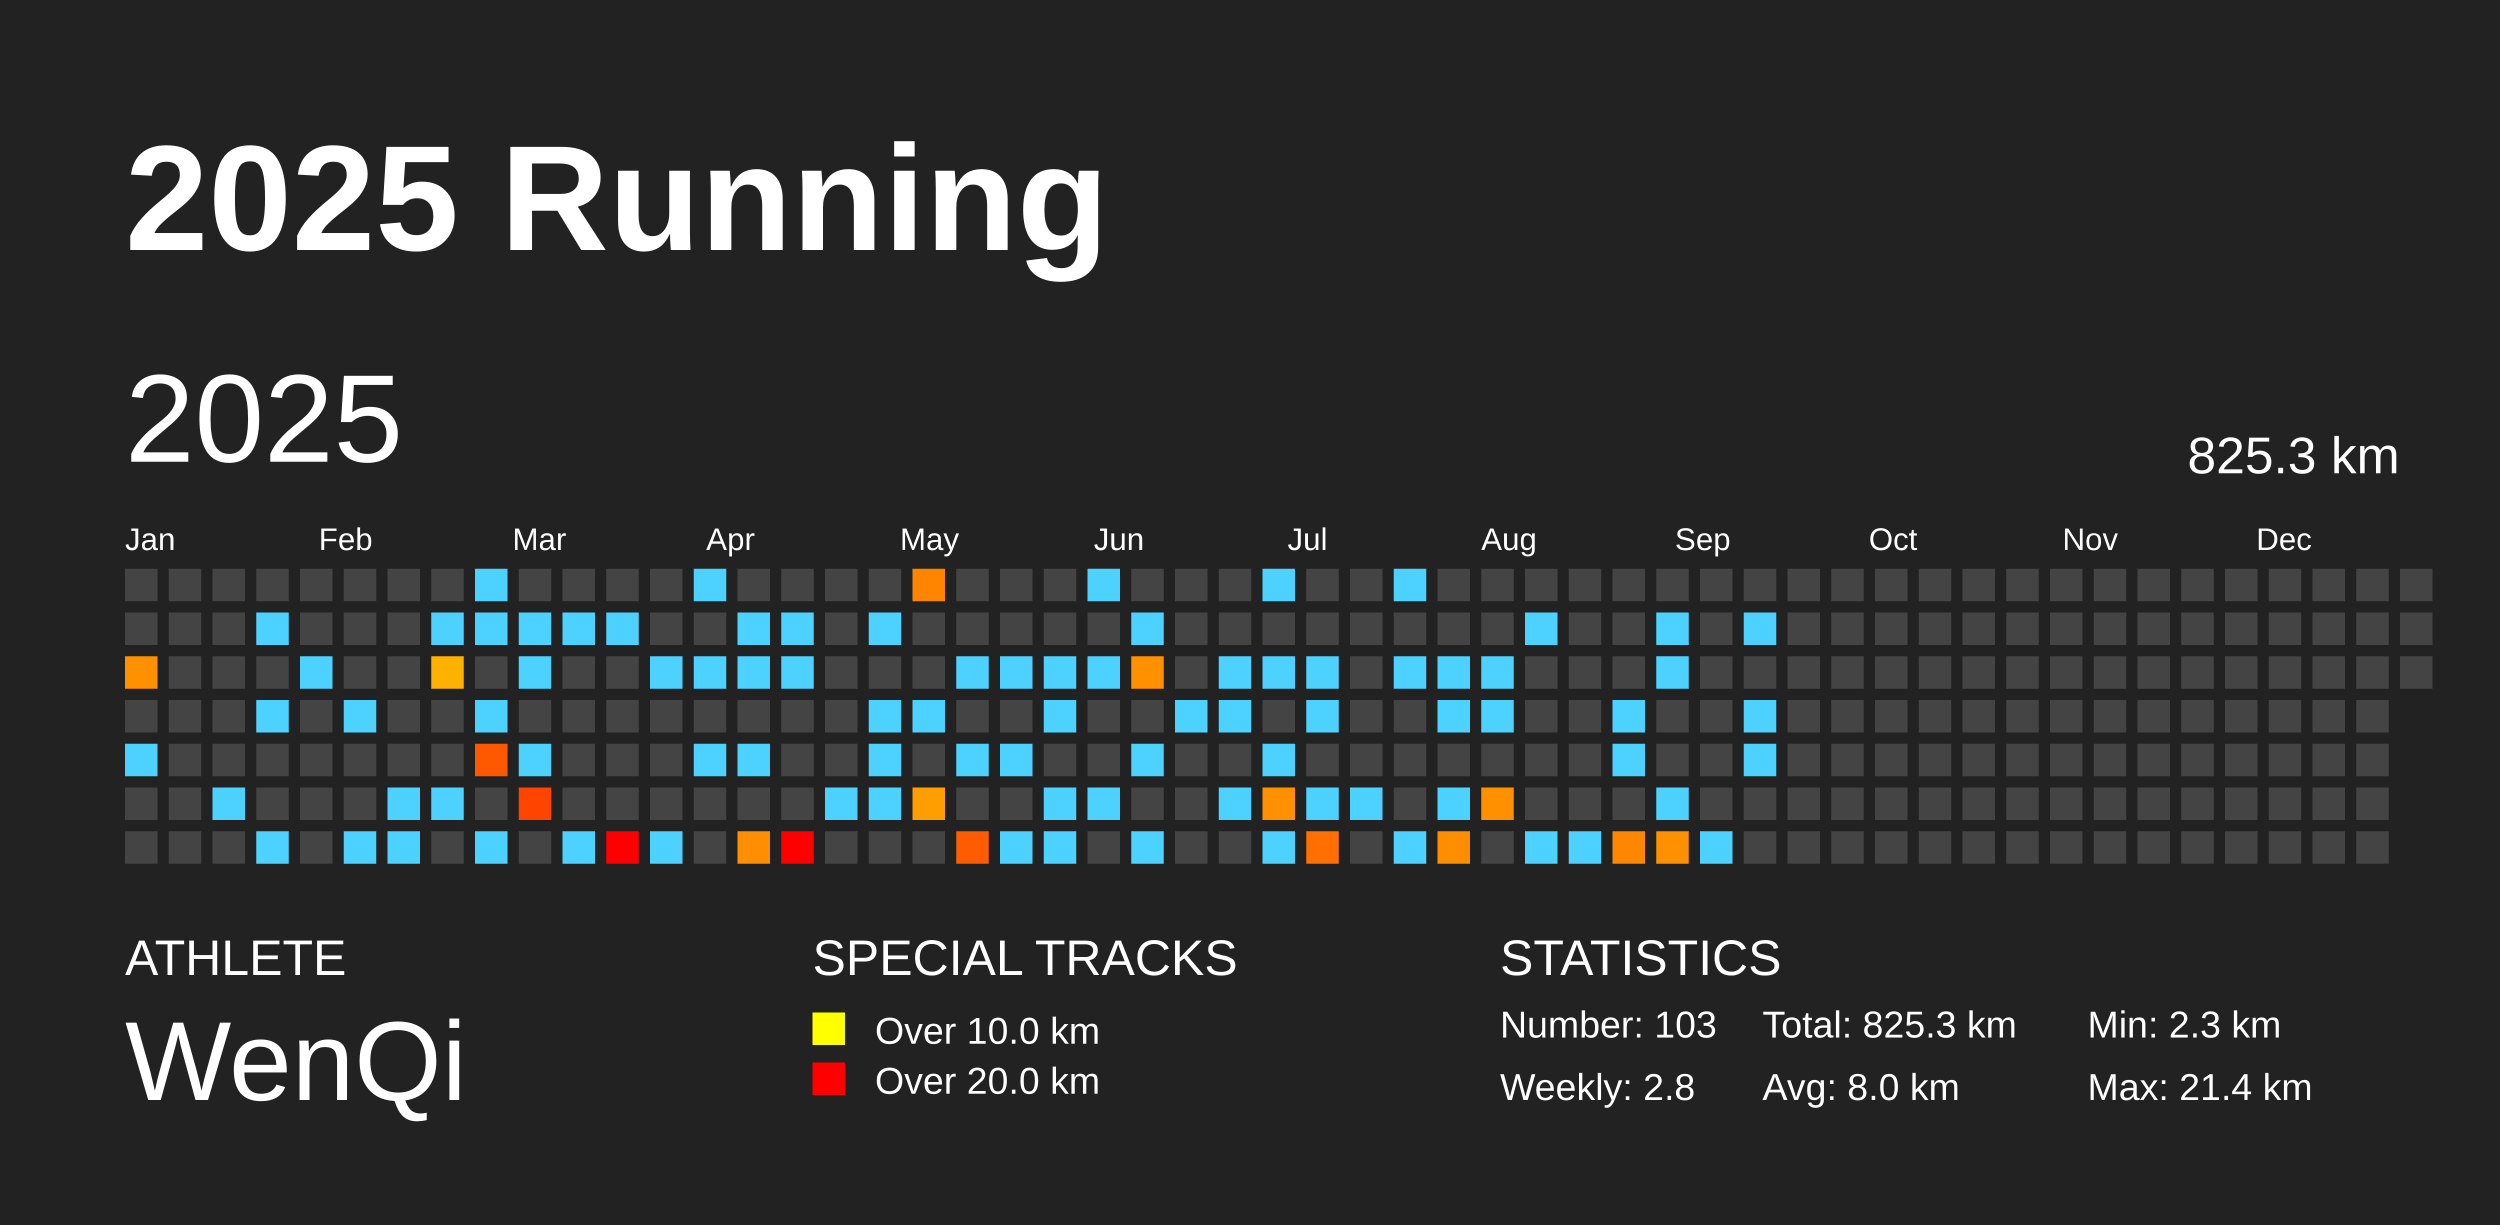
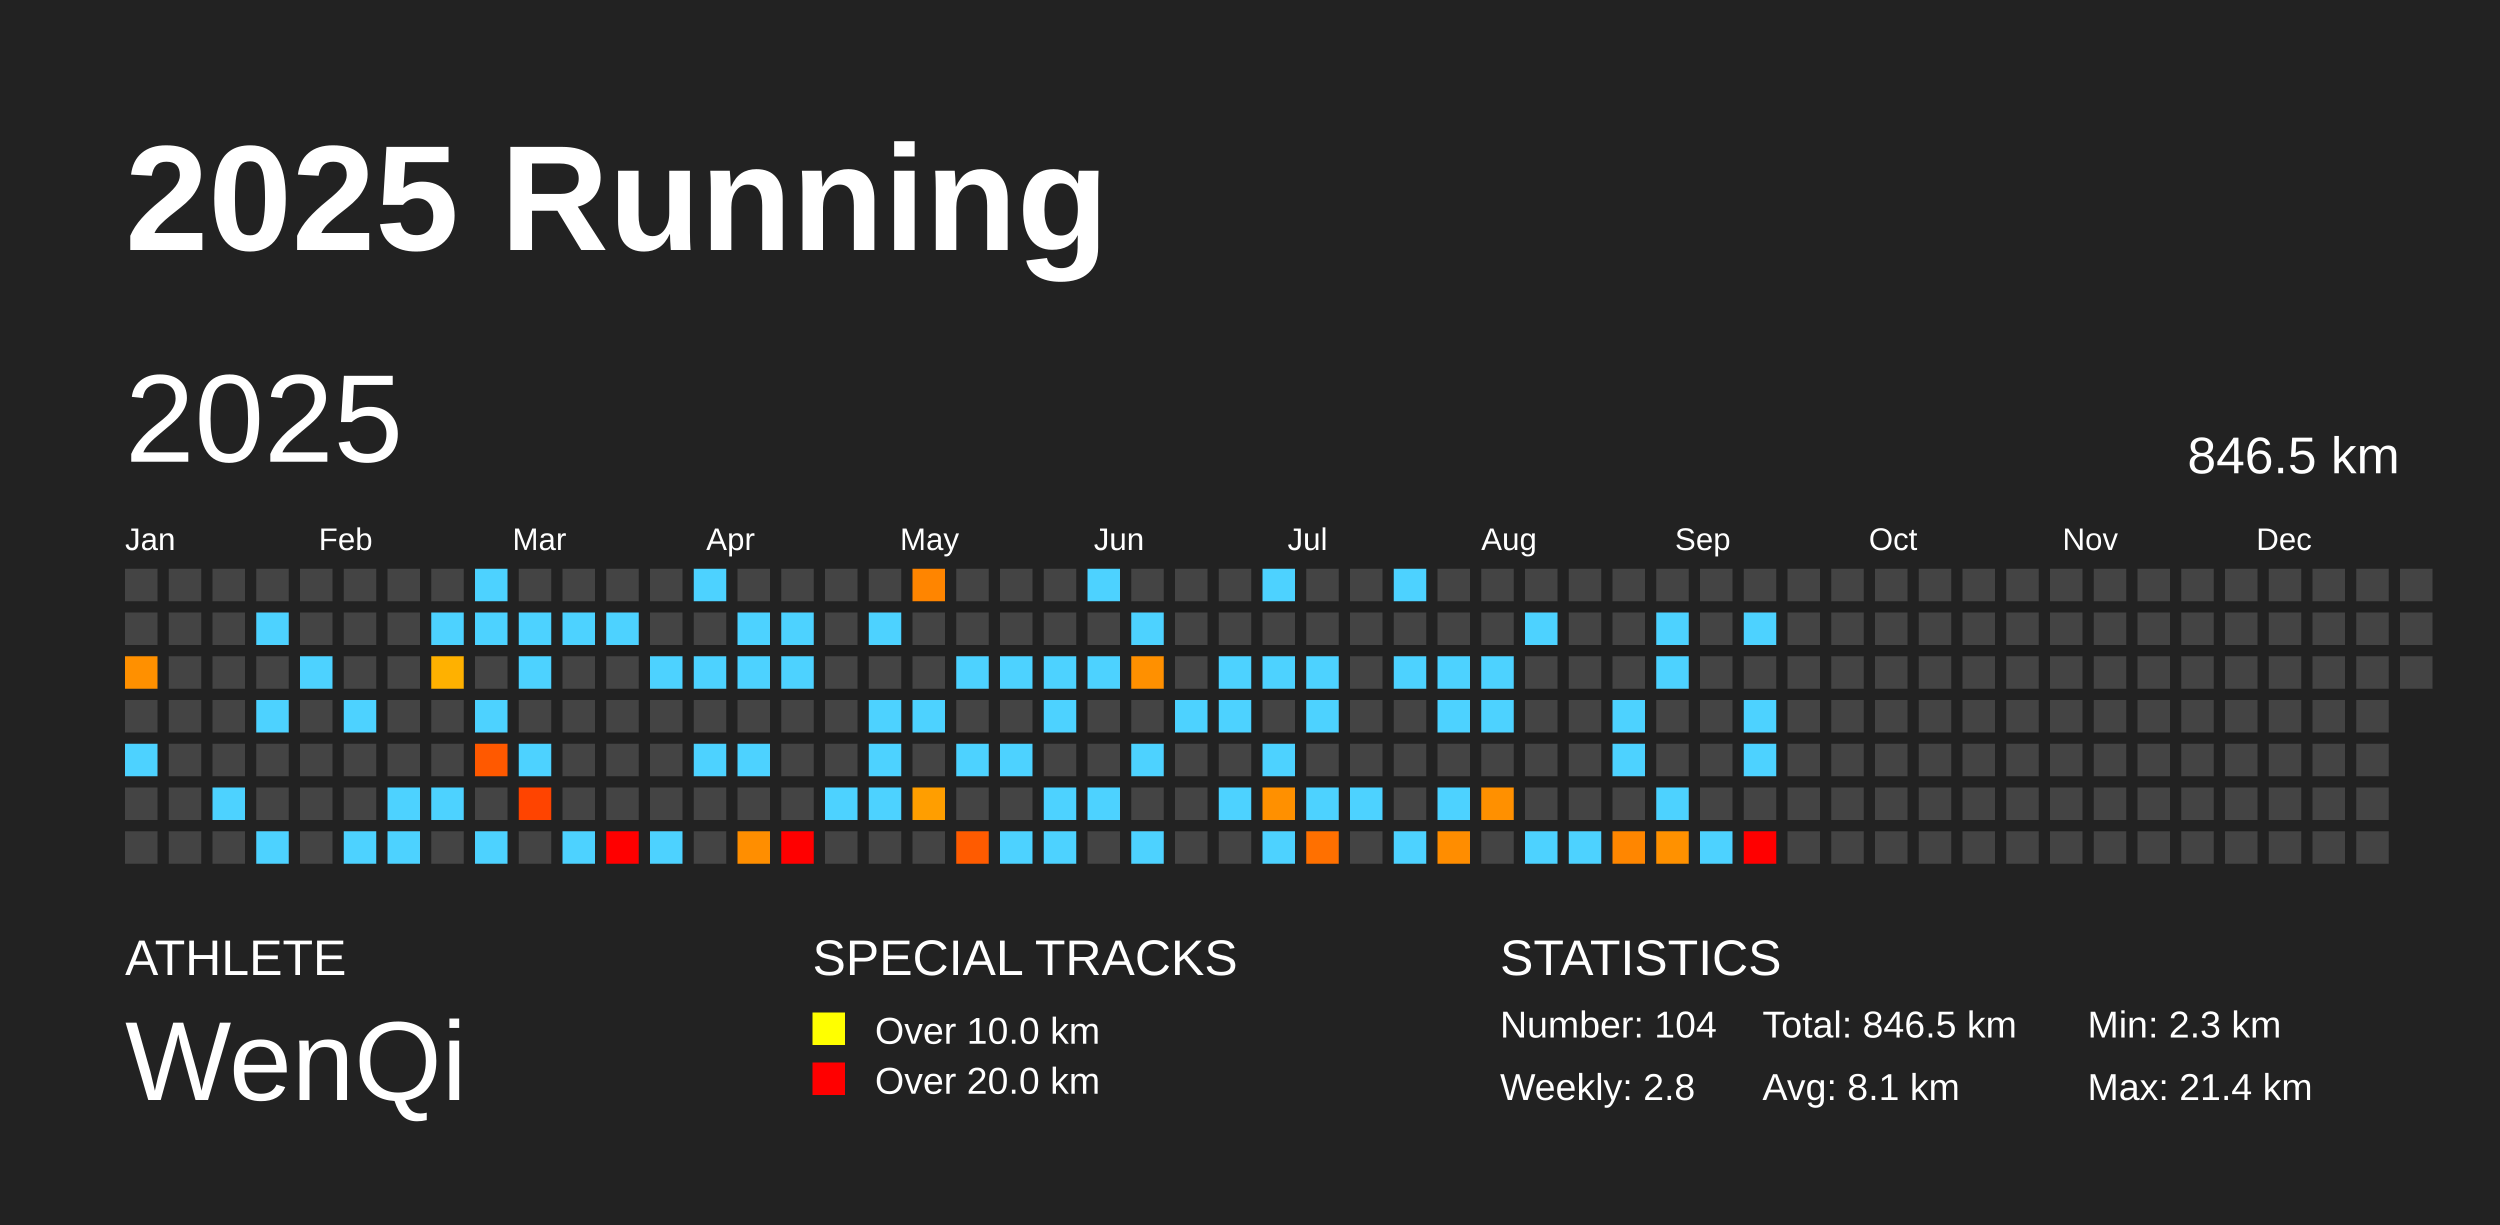
<svg xmlns="http://www.w3.org/2000/svg" baseProfile="full" height="98mm" version="1.1" viewBox="0,0,200,98" width="200mm">
  <defs />
  <rect fill="#222222" height="98" width="200" x="0" y="0" />
  <text fill="#FFFFFF" style="font-size:12px; font-family:Arial; font-weight:bold;" x="10" y="20">2025 Running</text>
  <text fill="#FFFFFF" style="font-size:4px; font-family:Arial" x="10" y="78">ATHLETE</text>
  <text fill="#FFFFFF" style="font-size:9px; font-family:Arial" x="10" y="88">WenQi</text>
  <text fill="#FFFFFF" style="font-size:4px; font-family:Arial" x="65" y="78">SPECIAL TRACKS</text>
  <rect fill="yellow" height="2.6" width="2.6" x="65" y="81" />
  <text fill="#FFFFFF" style="font-size:3px; font-family:Arial" x="70" y="83.5">Over 10.0 km</text>
  <rect fill="red" height="2.6" width="2.6" x="65" y="85" />
  <text fill="#FFFFFF" style="font-size:3px; font-family:Arial" x="70" y="87.5">Over 20.0 km</text>
  <text fill="#FFFFFF" style="font-size:4px; font-family:Arial" x="120" y="78">STATISTICS</text>
-   <text fill="#FFFFFF" style="font-size:3px; font-family:Arial" x="120" y="83">Number: 103</text>
+   <text fill="#FFFFFF" style="font-size:3px; font-family:Arial" x="120" y="83">Number: 104</text>
  <text fill="#FFFFFF" style="font-size:3px; font-family:Arial" x="120" y="88">Weekly: 2.8</text>
-   <text fill="#FFFFFF" style="font-size:3px; font-family:Arial" x="141" y="83">Total: 825.3 km</text>
-   <text fill="#FFFFFF" style="font-size:3px; font-family:Arial" x="141" y="88">Avg: 8.0 km</text>
+   <text fill="#FFFFFF" style="font-size:3px; font-family:Arial" x="141" y="83">Total: 846.5 km</text>
+   <text fill="#FFFFFF" style="font-size:3px; font-family:Arial" x="141" y="88">Avg: 8.1 km</text>
  <text fill="#FFFFFF" style="font-size:3px; font-family:Arial" x="167" y="83">Min: 2.3 km</text>
  <text fill="#FFFFFF" style="font-size:3px; font-family:Arial" x="167" y="88">Max: 21.4 km</text>
  <text dominant-baseline="hanging" fill="#FFFFFF" style="font-size:10.0px; font-family:Arial;" x="10" y="30">2025</text>
-   <text dominant-baseline="hanging" fill="#FFFFFF" style="font-size:4.125px; font-family:Arial;" x="175" y="35">825.3 km</text>
+   <text dominant-baseline="hanging" fill="#FFFFFF" style="font-size:4.125px; font-family:Arial;" x="175" y="35">846.5 km</text>
  <text fill="#FFFFFF" style="font-size:2.5px; font-family:Arial" x="10.0" y="44">Jan</text>
  <text fill="#FFFFFF" style="font-size:2.5px; font-family:Arial" x="25.5" y="44">Feb</text>
  <text fill="#FFFFFF" style="font-size:2.5px; font-family:Arial" x="41.0" y="44">Mar</text>
  <text fill="#FFFFFF" style="font-size:2.5px; font-family:Arial" x="56.5" y="44">Apr</text>
  <text fill="#FFFFFF" style="font-size:2.5px; font-family:Arial" x="72.0" y="44">May</text>
  <text fill="#FFFFFF" style="font-size:2.5px; font-family:Arial" x="87.5" y="44">Jun</text>
  <text fill="#FFFFFF" style="font-size:2.5px; font-family:Arial" x="103.0" y="44">Jul</text>
  <text fill="#FFFFFF" style="font-size:2.5px; font-family:Arial" x="118.5" y="44">Aug</text>
  <text fill="#FFFFFF" style="font-size:2.5px; font-family:Arial" x="134.0" y="44">Sep</text>
  <text fill="#FFFFFF" style="font-size:2.5px; font-family:Arial" x="149.5" y="44">Oct</text>
  <text fill="#FFFFFF" style="font-size:2.5px; font-family:Arial" x="165.0" y="44">Nov</text>
  <text fill="#FFFFFF" style="font-size:2.5px; font-family:Arial" x="180.5" y="44">Dec</text>
  <rect fill="#444444" height="2.6" width="2.6" x="10.0" y="45.5" />
  <rect fill="#444444" height="2.6" width="2.6" x="10.0" y="49.0" />
  <rect fill="#ff9000" height="2.6" width="2.6" x="10.0" y="52.5" />
  <rect fill="#444444" height="2.6" width="2.6" x="10.0" y="56.0" />
  <rect fill="#4dd2ff" height="2.6" width="2.6" x="10.0" y="59.5" />
  <rect fill="#444444" height="2.6" width="2.6" x="10.0" y="63.0" />
  <rect fill="#444444" height="2.6" width="2.6" x="10.0" y="66.5" />
  <rect fill="#444444" height="2.6" width="2.6" x="13.5" y="45.5" />
  <rect fill="#444444" height="2.6" width="2.6" x="13.5" y="49.0" />
  <rect fill="#444444" height="2.6" width="2.6" x="13.5" y="52.5" />
  <rect fill="#444444" height="2.6" width="2.6" x="13.5" y="56.0" />
  <rect fill="#444444" height="2.6" width="2.6" x="13.5" y="59.5" />
  <rect fill="#444444" height="2.6" width="2.6" x="13.5" y="63.0" />
  <rect fill="#444444" height="2.6" width="2.6" x="13.5" y="66.5" />
  <rect fill="#444444" height="2.6" width="2.6" x="17.0" y="45.5" />
  <rect fill="#444444" height="2.6" width="2.6" x="17.0" y="49.0" />
  <rect fill="#444444" height="2.6" width="2.6" x="17.0" y="52.5" />
  <rect fill="#444444" height="2.6" width="2.6" x="17.0" y="56.0" />
  <rect fill="#444444" height="2.6" width="2.6" x="17.0" y="59.5" />
  <rect fill="#4dd2ff" height="2.6" width="2.6" x="17.0" y="63.0" />
  <rect fill="#444444" height="2.6" width="2.6" x="17.0" y="66.5" />
  <rect fill="#444444" height="2.6" width="2.6" x="20.5" y="45.5" />
  <rect fill="#4dd2ff" height="2.6" width="2.6" x="20.5" y="49.0" />
  <rect fill="#444444" height="2.6" width="2.6" x="20.5" y="52.5" />
  <rect fill="#4dd2ff" height="2.6" width="2.6" x="20.5" y="56.0" />
  <rect fill="#444444" height="2.6" width="2.6" x="20.5" y="59.5" />
  <rect fill="#444444" height="2.6" width="2.6" x="20.5" y="63.0" />
  <rect fill="#4dd2ff" height="2.6" width="2.6" x="20.5" y="66.5" />
  <rect fill="#444444" height="2.6" width="2.6" x="24.0" y="45.5" />
  <rect fill="#444444" height="2.6" width="2.6" x="24.0" y="49.0" />
  <rect fill="#4dd2ff" height="2.6" width="2.6" x="24.0" y="52.5" />
  <rect fill="#444444" height="2.6" width="2.6" x="24.0" y="56.0" />
  <rect fill="#444444" height="2.6" width="2.6" x="24.0" y="59.5" />
  <rect fill="#444444" height="2.6" width="2.6" x="24.0" y="63.0" />
  <rect fill="#444444" height="2.6" width="2.6" x="24.0" y="66.5" />
  <rect fill="#444444" height="2.6" width="2.6" x="27.5" y="45.5" />
  <rect fill="#444444" height="2.6" width="2.6" x="27.5" y="49.0" />
  <rect fill="#444444" height="2.6" width="2.6" x="27.5" y="52.5" />
  <rect fill="#4dd2ff" height="2.6" width="2.6" x="27.5" y="56.0" />
  <rect fill="#444444" height="2.6" width="2.6" x="27.5" y="59.5" />
  <rect fill="#444444" height="2.6" width="2.6" x="27.5" y="63.0" />
  <rect fill="#4dd2ff" height="2.6" width="2.6" x="27.5" y="66.5" />
  <rect fill="#444444" height="2.6" width="2.6" x="31.0" y="45.5" />
  <rect fill="#444444" height="2.6" width="2.6" x="31.0" y="49.0" />
  <rect fill="#444444" height="2.6" width="2.6" x="31.0" y="52.5" />
  <rect fill="#444444" height="2.6" width="2.6" x="31.0" y="56.0" />
  <rect fill="#444444" height="2.6" width="2.6" x="31.0" y="59.5" />
  <rect fill="#4dd2ff" height="2.6" width="2.6" x="31.0" y="63.0" />
  <rect fill="#4dd2ff" height="2.6" width="2.6" x="31.0" y="66.5" />
  <rect fill="#444444" height="2.6" width="2.6" x="34.5" y="45.5" />
  <rect fill="#4dd2ff" height="2.6" width="2.6" x="34.5" y="49.0" />
  <rect fill="#ffb100" height="2.6" width="2.6" x="34.5" y="52.5" />
  <rect fill="#444444" height="2.6" width="2.6" x="34.5" y="56.0" />
  <rect fill="#444444" height="2.6" width="2.6" x="34.5" y="59.5" />
  <rect fill="#4dd2ff" height="2.6" width="2.6" x="34.5" y="63.0" />
  <rect fill="#444444" height="2.6" width="2.6" x="34.5" y="66.5" />
  <rect fill="#4dd2ff" height="2.6" width="2.6" x="38.0" y="45.5" />
  <rect fill="#4dd2ff" height="2.6" width="2.6" x="38.0" y="49.0" />
  <rect fill="#444444" height="2.6" width="2.6" x="38.0" y="52.5" />
  <rect fill="#4dd2ff" height="2.6" width="2.6" x="38.0" y="56.0" />
  <rect fill="#ff5900" height="2.6" width="2.6" x="38.0" y="59.5" />
  <rect fill="#444444" height="2.6" width="2.6" x="38.0" y="63.0" />
  <rect fill="#4dd2ff" height="2.6" width="2.6" x="38.0" y="66.5" />
  <rect fill="#444444" height="2.6" width="2.6" x="41.5" y="45.5" />
  <rect fill="#4dd2ff" height="2.6" width="2.6" x="41.5" y="49.0" />
  <rect fill="#4dd2ff" height="2.6" width="2.6" x="41.5" y="52.5" />
  <rect fill="#444444" height="2.6" width="2.6" x="41.5" y="56.0" />
  <rect fill="#4dd2ff" height="2.6" width="2.6" x="41.5" y="59.5" />
  <rect fill="#ff4400" height="2.6" width="2.6" x="41.5" y="63.0" />
  <rect fill="#444444" height="2.6" width="2.6" x="41.5" y="66.5" />
  <rect fill="#444444" height="2.6" width="2.6" x="45.0" y="45.5" />
  <rect fill="#4dd2ff" height="2.6" width="2.6" x="45.0" y="49.0" />
  <rect fill="#444444" height="2.6" width="2.6" x="45.0" y="52.5" />
  <rect fill="#444444" height="2.6" width="2.6" x="45.0" y="56.0" />
  <rect fill="#444444" height="2.6" width="2.6" x="45.0" y="59.5" />
  <rect fill="#444444" height="2.6" width="2.6" x="45.0" y="63.0" />
  <rect fill="#4dd2ff" height="2.6" width="2.6" x="45.0" y="66.5" />
  <rect fill="#444444" height="2.6" width="2.6" x="48.5" y="45.5" />
  <rect fill="#4dd2ff" height="2.6" width="2.6" x="48.5" y="49.0" />
  <rect fill="#444444" height="2.6" width="2.6" x="48.5" y="52.5" />
  <rect fill="#444444" height="2.6" width="2.6" x="48.5" y="56.0" />
  <rect fill="#444444" height="2.6" width="2.6" x="48.5" y="59.5" />
  <rect fill="#444444" height="2.6" width="2.6" x="48.5" y="63.0" />
  <rect fill="red" height="2.6" width="2.6" x="48.5" y="66.5" />
  <rect fill="#444444" height="2.6" width="2.6" x="52.0" y="45.5" />
  <rect fill="#444444" height="2.6" width="2.6" x="52.0" y="49.0" />
  <rect fill="#4dd2ff" height="2.6" width="2.6" x="52.0" y="52.5" />
  <rect fill="#444444" height="2.6" width="2.6" x="52.0" y="56.0" />
  <rect fill="#444444" height="2.6" width="2.6" x="52.0" y="59.5" />
  <rect fill="#444444" height="2.6" width="2.6" x="52.0" y="63.0" />
  <rect fill="#4dd2ff" height="2.6" width="2.6" x="52.0" y="66.5" />
  <rect fill="#4dd2ff" height="2.6" width="2.6" x="55.5" y="45.5" />
  <rect fill="#444444" height="2.6" width="2.6" x="55.5" y="49.0" />
  <rect fill="#4dd2ff" height="2.6" width="2.6" x="55.5" y="52.5" />
  <rect fill="#444444" height="2.6" width="2.6" x="55.5" y="56.0" />
  <rect fill="#4dd2ff" height="2.6" width="2.6" x="55.5" y="59.5" />
  <rect fill="#444444" height="2.6" width="2.6" x="55.5" y="63.0" />
  <rect fill="#444444" height="2.6" width="2.6" x="55.5" y="66.5" />
  <rect fill="#444444" height="2.6" width="2.6" x="59.0" y="45.5" />
  <rect fill="#4dd2ff" height="2.6" width="2.6" x="59.0" y="49.0" />
  <rect fill="#4dd2ff" height="2.6" width="2.6" x="59.0" y="52.5" />
  <rect fill="#444444" height="2.6" width="2.6" x="59.0" y="56.0" />
  <rect fill="#4dd2ff" height="2.6" width="2.6" x="59.0" y="59.5" />
  <rect fill="#444444" height="2.6" width="2.6" x="59.0" y="63.0" />
  <rect fill="#ff8e00" height="2.6" width="2.6" x="59.0" y="66.5" />
  <rect fill="#444444" height="2.6" width="2.6" x="62.5" y="45.5" />
  <rect fill="#4dd2ff" height="2.6" width="2.6" x="62.5" y="49.0" />
  <rect fill="#4dd2ff" height="2.6" width="2.6" x="62.5" y="52.5" />
  <rect fill="#444444" height="2.6" width="2.6" x="62.5" y="56.0" />
  <rect fill="#444444" height="2.6" width="2.6" x="62.5" y="59.5" />
  <rect fill="#444444" height="2.6" width="2.6" x="62.5" y="63.0" />
  <rect fill="red" height="2.6" width="2.6" x="62.5" y="66.5" />
  <rect fill="#444444" height="2.6" width="2.6" x="66.0" y="45.5" />
  <rect fill="#444444" height="2.6" width="2.6" x="66.0" y="49.0" />
  <rect fill="#444444" height="2.6" width="2.6" x="66.0" y="52.5" />
  <rect fill="#444444" height="2.6" width="2.6" x="66.0" y="56.0" />
  <rect fill="#444444" height="2.6" width="2.6" x="66.0" y="59.5" />
  <rect fill="#4dd2ff" height="2.6" width="2.6" x="66.0" y="63.0" />
  <rect fill="#444444" height="2.6" width="2.6" x="66.0" y="66.5" />
  <rect fill="#444444" height="2.6" width="2.6" x="69.5" y="45.5" />
  <rect fill="#4dd2ff" height="2.6" width="2.6" x="69.5" y="49.0" />
  <rect fill="#444444" height="2.6" width="2.6" x="69.5" y="52.5" />
  <rect fill="#4dd2ff" height="2.6" width="2.6" x="69.5" y="56.0" />
  <rect fill="#4dd2ff" height="2.6" width="2.6" x="69.5" y="59.5" />
  <rect fill="#4dd2ff" height="2.6" width="2.6" x="69.5" y="63.0" />
  <rect fill="#444444" height="2.6" width="2.6" x="69.5" y="66.5" />
  <rect fill="#ff8500" height="2.6" width="2.6" x="73.0" y="45.5" />
  <rect fill="#444444" height="2.6" width="2.6" x="73.0" y="49.0" />
  <rect fill="#444444" height="2.6" width="2.6" x="73.0" y="52.5" />
  <rect fill="#4dd2ff" height="2.6" width="2.6" x="73.0" y="56.0" />
  <rect fill="#444444" height="2.6" width="2.6" x="73.0" y="59.5" />
  <rect fill="#ff9e00" height="2.6" width="2.6" x="73.0" y="63.0" />
  <rect fill="#444444" height="2.6" width="2.6" x="73.0" y="66.5" />
  <rect fill="#444444" height="2.6" width="2.6" x="76.5" y="45.5" />
  <rect fill="#444444" height="2.6" width="2.6" x="76.5" y="49.0" />
  <rect fill="#4dd2ff" height="2.6" width="2.6" x="76.5" y="52.5" />
  <rect fill="#444444" height="2.6" width="2.6" x="76.5" y="56.0" />
  <rect fill="#4dd2ff" height="2.6" width="2.6" x="76.5" y="59.5" />
  <rect fill="#444444" height="2.6" width="2.6" x="76.5" y="63.0" />
  <rect fill="#ff5b00" height="2.6" width="2.6" x="76.5" y="66.5" />
  <rect fill="#444444" height="2.6" width="2.6" x="80.0" y="45.5" />
  <rect fill="#444444" height="2.6" width="2.6" x="80.0" y="49.0" />
  <rect fill="#4dd2ff" height="2.6" width="2.6" x="80.0" y="52.5" />
  <rect fill="#444444" height="2.6" width="2.6" x="80.0" y="56.0" />
  <rect fill="#4dd2ff" height="2.6" width="2.6" x="80.0" y="59.5" />
  <rect fill="#444444" height="2.6" width="2.6" x="80.0" y="63.0" />
  <rect fill="#4dd2ff" height="2.6" width="2.6" x="80.0" y="66.5" />
  <rect fill="#444444" height="2.6" width="2.6" x="83.5" y="45.5" />
  <rect fill="#444444" height="2.6" width="2.6" x="83.5" y="49.0" />
  <rect fill="#4dd2ff" height="2.6" width="2.6" x="83.5" y="52.5" />
  <rect fill="#4dd2ff" height="2.6" width="2.6" x="83.5" y="56.0" />
  <rect fill="#444444" height="2.6" width="2.6" x="83.5" y="59.5" />
  <rect fill="#4dd2ff" height="2.6" width="2.6" x="83.5" y="63.0" />
  <rect fill="#4dd2ff" height="2.6" width="2.6" x="83.5" y="66.5" />
  <rect fill="#4dd2ff" height="2.6" width="2.6" x="87.0" y="45.5" />
  <rect fill="#444444" height="2.6" width="2.6" x="87.0" y="49.0" />
  <rect fill="#4dd2ff" height="2.6" width="2.6" x="87.0" y="52.5" />
  <rect fill="#444444" height="2.6" width="2.6" x="87.0" y="56.0" />
  <rect fill="#444444" height="2.6" width="2.6" x="87.0" y="59.5" />
  <rect fill="#4dd2ff" height="2.6" width="2.6" x="87.0" y="63.0" />
  <rect fill="#444444" height="2.6" width="2.6" x="87.0" y="66.5" />
  <rect fill="#444444" height="2.6" width="2.6" x="90.5" y="45.5" />
  <rect fill="#4dd2ff" height="2.6" width="2.6" x="90.5" y="49.0" />
  <rect fill="#ff9000" height="2.6" width="2.6" x="90.5" y="52.5" />
  <rect fill="#444444" height="2.6" width="2.6" x="90.5" y="56.0" />
  <rect fill="#4dd2ff" height="2.6" width="2.6" x="90.5" y="59.5" />
  <rect fill="#444444" height="2.6" width="2.6" x="90.5" y="63.0" />
  <rect fill="#4dd2ff" height="2.6" width="2.6" x="90.5" y="66.5" />
  <rect fill="#444444" height="2.6" width="2.6" x="94.0" y="45.5" />
  <rect fill="#444444" height="2.6" width="2.6" x="94.0" y="49.0" />
  <rect fill="#444444" height="2.6" width="2.6" x="94.0" y="52.5" />
  <rect fill="#4dd2ff" height="2.6" width="2.6" x="94.0" y="56.0" />
  <rect fill="#444444" height="2.6" width="2.6" x="94.0" y="59.5" />
  <rect fill="#444444" height="2.6" width="2.6" x="94.0" y="63.0" />
  <rect fill="#444444" height="2.6" width="2.6" x="94.0" y="66.5" />
  <rect fill="#444444" height="2.6" width="2.6" x="97.5" y="45.5" />
  <rect fill="#444444" height="2.6" width="2.6" x="97.5" y="49.0" />
  <rect fill="#4dd2ff" height="2.6" width="2.6" x="97.5" y="52.5" />
  <rect fill="#4dd2ff" height="2.6" width="2.6" x="97.5" y="56.0" />
  <rect fill="#444444" height="2.6" width="2.6" x="97.5" y="59.5" />
  <rect fill="#4dd2ff" height="2.6" width="2.6" x="97.5" y="63.0" />
  <rect fill="#444444" height="2.6" width="2.6" x="97.5" y="66.5" />
  <rect fill="#4dd2ff" height="2.6" width="2.6" x="101.0" y="45.5" />
  <rect fill="#444444" height="2.6" width="2.6" x="101.0" y="49.0" />
  <rect fill="#4dd2ff" height="2.6" width="2.6" x="101.0" y="52.5" />
  <rect fill="#444444" height="2.6" width="2.6" x="101.0" y="56.0" />
  <rect fill="#4dd2ff" height="2.6" width="2.6" x="101.0" y="59.5" />
  <rect fill="#ff9000" height="2.6" width="2.6" x="101.0" y="63.0" />
  <rect fill="#4dd2ff" height="2.6" width="2.6" x="101.0" y="66.5" />
  <rect fill="#444444" height="2.6" width="2.6" x="104.5" y="45.5" />
  <rect fill="#444444" height="2.6" width="2.6" x="104.5" y="49.0" />
  <rect fill="#4dd2ff" height="2.6" width="2.6" x="104.5" y="52.5" />
  <rect fill="#4dd2ff" height="2.6" width="2.6" x="104.5" y="56.0" />
  <rect fill="#444444" height="2.6" width="2.6" x="104.5" y="59.5" />
  <rect fill="#4dd2ff" height="2.6" width="2.6" x="104.5" y="63.0" />
  <rect fill="#ff7000" height="2.6" width="2.6" x="104.5" y="66.5" />
  <rect fill="#444444" height="2.6" width="2.6" x="108.0" y="45.5" />
  <rect fill="#444444" height="2.6" width="2.6" x="108.0" y="49.0" />
  <rect fill="#444444" height="2.6" width="2.6" x="108.0" y="52.5" />
  <rect fill="#444444" height="2.6" width="2.6" x="108.0" y="56.0" />
  <rect fill="#444444" height="2.6" width="2.6" x="108.0" y="59.5" />
  <rect fill="#4dd2ff" height="2.6" width="2.6" x="108.0" y="63.0" />
  <rect fill="#444444" height="2.6" width="2.6" x="108.0" y="66.5" />
  <rect fill="#4dd2ff" height="2.6" width="2.6" x="111.5" y="45.5" />
  <rect fill="#444444" height="2.6" width="2.6" x="111.5" y="49.0" />
  <rect fill="#4dd2ff" height="2.6" width="2.6" x="111.5" y="52.5" />
  <rect fill="#444444" height="2.6" width="2.6" x="111.5" y="56.0" />
  <rect fill="#444444" height="2.6" width="2.6" x="111.5" y="59.5" />
  <rect fill="#444444" height="2.6" width="2.6" x="111.5" y="63.0" />
  <rect fill="#4dd2ff" height="2.6" width="2.6" x="111.5" y="66.5" />
  <rect fill="#444444" height="2.6" width="2.6" x="115.0" y="45.5" />
  <rect fill="#444444" height="2.6" width="2.6" x="115.0" y="49.0" />
  <rect fill="#4dd2ff" height="2.6" width="2.6" x="115.0" y="52.5" />
  <rect fill="#4dd2ff" height="2.6" width="2.6" x="115.0" y="56.0" />
  <rect fill="#444444" height="2.6" width="2.6" x="115.0" y="59.5" />
  <rect fill="#4dd2ff" height="2.6" width="2.6" x="115.0" y="63.0" />
  <rect fill="#ff8d00" height="2.6" width="2.6" x="115.0" y="66.5" />
  <rect fill="#444444" height="2.6" width="2.6" x="118.5" y="45.5" />
  <rect fill="#444444" height="2.6" width="2.6" x="118.5" y="49.0" />
  <rect fill="#4dd2ff" height="2.6" width="2.6" x="118.5" y="52.5" />
  <rect fill="#4dd2ff" height="2.6" width="2.6" x="118.5" y="56.0" />
  <rect fill="#444444" height="2.6" width="2.6" x="118.5" y="59.5" />
  <rect fill="#ff9000" height="2.6" width="2.6" x="118.5" y="63.0" />
  <rect fill="#444444" height="2.6" width="2.6" x="118.5" y="66.5" />
  <rect fill="#444444" height="2.6" width="2.6" x="122.0" y="45.5" />
  <rect fill="#4dd2ff" height="2.6" width="2.6" x="122.0" y="49.0" />
  <rect fill="#444444" height="2.6" width="2.6" x="122.0" y="52.5" />
  <rect fill="#444444" height="2.6" width="2.6" x="122.0" y="56.0" />
  <rect fill="#444444" height="2.6" width="2.6" x="122.0" y="59.5" />
  <rect fill="#444444" height="2.6" width="2.6" x="122.0" y="63.0" />
  <rect fill="#4dd2ff" height="2.6" width="2.6" x="122.0" y="66.5" />
  <rect fill="#444444" height="2.6" width="2.6" x="125.5" y="45.5" />
  <rect fill="#444444" height="2.6" width="2.6" x="125.5" y="49.0" />
  <rect fill="#444444" height="2.6" width="2.6" x="125.5" y="52.5" />
  <rect fill="#444444" height="2.6" width="2.6" x="125.5" y="56.0" />
  <rect fill="#444444" height="2.6" width="2.6" x="125.5" y="59.5" />
  <rect fill="#444444" height="2.6" width="2.6" x="125.5" y="63.0" />
  <rect fill="#4dd2ff" height="2.6" width="2.6" x="125.5" y="66.5" />
  <rect fill="#444444" height="2.6" width="2.6" x="129.0" y="45.5" />
  <rect fill="#444444" height="2.6" width="2.6" x="129.0" y="49.0" />
  <rect fill="#444444" height="2.6" width="2.6" x="129.0" y="52.5" />
  <rect fill="#4dd2ff" height="2.6" width="2.6" x="129.0" y="56.0" />
  <rect fill="#4dd2ff" height="2.6" width="2.6" x="129.0" y="59.5" />
  <rect fill="#444444" height="2.6" width="2.6" x="129.0" y="63.0" />
  <rect fill="#ff8600" height="2.6" width="2.6" x="129.0" y="66.5" />
  <rect fill="#444444" height="2.6" width="2.6" x="132.5" y="45.5" />
  <rect fill="#4dd2ff" height="2.6" width="2.6" x="132.5" y="49.0" />
  <rect fill="#4dd2ff" height="2.6" width="2.6" x="132.5" y="52.5" />
  <rect fill="#444444" height="2.6" width="2.6" x="132.5" y="56.0" />
  <rect fill="#444444" height="2.6" width="2.6" x="132.5" y="59.5" />
  <rect fill="#4dd2ff" height="2.6" width="2.6" x="132.5" y="63.0" />
  <rect fill="#ff9100" height="2.6" width="2.6" x="132.5" y="66.5" />
  <rect fill="#444444" height="2.6" width="2.6" x="136.0" y="45.5" />
  <rect fill="#444444" height="2.6" width="2.6" x="136.0" y="49.0" />
  <rect fill="#444444" height="2.6" width="2.6" x="136.0" y="52.5" />
  <rect fill="#444444" height="2.6" width="2.6" x="136.0" y="56.0" />
  <rect fill="#444444" height="2.6" width="2.6" x="136.0" y="59.5" />
  <rect fill="#444444" height="2.6" width="2.6" x="136.0" y="63.0" />
  <rect fill="#4dd2ff" height="2.6" width="2.6" x="136.0" y="66.5" />
  <rect fill="#444444" height="2.6" width="2.6" x="139.5" y="45.5" />
  <rect fill="#4dd2ff" height="2.6" width="2.6" x="139.5" y="49.0" />
  <rect fill="#444444" height="2.6" width="2.6" x="139.5" y="52.5" />
  <rect fill="#4dd2ff" height="2.6" width="2.6" x="139.5" y="56.0" />
  <rect fill="#4dd2ff" height="2.6" width="2.6" x="139.5" y="59.5" />
  <rect fill="#444444" height="2.6" width="2.6" x="139.5" y="63.0" />
-   <rect fill="#444444" height="2.6" width="2.6" x="139.5" y="66.5" />
+   <rect fill="red" height="2.6" width="2.6" x="139.5" y="66.5" />
  <rect fill="#444444" height="2.6" width="2.6" x="143.0" y="45.5" />
  <rect fill="#444444" height="2.6" width="2.6" x="143.0" y="49.0" />
  <rect fill="#444444" height="2.6" width="2.6" x="143.0" y="52.5" />
  <rect fill="#444444" height="2.6" width="2.6" x="143.0" y="56.0" />
  <rect fill="#444444" height="2.6" width="2.6" x="143.0" y="59.5" />
  <rect fill="#444444" height="2.6" width="2.6" x="143.0" y="63.0" />
  <rect fill="#444444" height="2.6" width="2.6" x="143.0" y="66.5" />
  <rect fill="#444444" height="2.6" width="2.6" x="146.5" y="45.5" />
  <rect fill="#444444" height="2.6" width="2.6" x="146.5" y="49.0" />
  <rect fill="#444444" height="2.6" width="2.6" x="146.5" y="52.5" />
  <rect fill="#444444" height="2.6" width="2.6" x="146.5" y="56.0" />
  <rect fill="#444444" height="2.6" width="2.6" x="146.5" y="59.5" />
  <rect fill="#444444" height="2.6" width="2.6" x="146.5" y="63.0" />
  <rect fill="#444444" height="2.6" width="2.6" x="146.5" y="66.5" />
  <rect fill="#444444" height="2.6" width="2.6" x="150.0" y="45.5" />
  <rect fill="#444444" height="2.6" width="2.6" x="150.0" y="49.0" />
  <rect fill="#444444" height="2.6" width="2.6" x="150.0" y="52.5" />
  <rect fill="#444444" height="2.6" width="2.6" x="150.0" y="56.0" />
  <rect fill="#444444" height="2.6" width="2.6" x="150.0" y="59.5" />
  <rect fill="#444444" height="2.6" width="2.6" x="150.0" y="63.0" />
  <rect fill="#444444" height="2.6" width="2.6" x="150.0" y="66.5" />
  <rect fill="#444444" height="2.6" width="2.6" x="153.5" y="45.5" />
  <rect fill="#444444" height="2.6" width="2.6" x="153.5" y="49.0" />
  <rect fill="#444444" height="2.6" width="2.6" x="153.5" y="52.5" />
  <rect fill="#444444" height="2.6" width="2.6" x="153.5" y="56.0" />
  <rect fill="#444444" height="2.6" width="2.6" x="153.5" y="59.5" />
  <rect fill="#444444" height="2.6" width="2.6" x="153.5" y="63.0" />
  <rect fill="#444444" height="2.6" width="2.6" x="153.5" y="66.5" />
  <rect fill="#444444" height="2.6" width="2.6" x="157.0" y="45.5" />
  <rect fill="#444444" height="2.6" width="2.6" x="157.0" y="49.0" />
  <rect fill="#444444" height="2.6" width="2.6" x="157.0" y="52.5" />
  <rect fill="#444444" height="2.6" width="2.6" x="157.0" y="56.0" />
  <rect fill="#444444" height="2.6" width="2.6" x="157.0" y="59.5" />
  <rect fill="#444444" height="2.6" width="2.6" x="157.0" y="63.0" />
  <rect fill="#444444" height="2.6" width="2.6" x="157.0" y="66.5" />
  <rect fill="#444444" height="2.6" width="2.6" x="160.5" y="45.5" />
  <rect fill="#444444" height="2.6" width="2.6" x="160.5" y="49.0" />
  <rect fill="#444444" height="2.6" width="2.6" x="160.5" y="52.5" />
  <rect fill="#444444" height="2.6" width="2.6" x="160.5" y="56.0" />
  <rect fill="#444444" height="2.6" width="2.6" x="160.5" y="59.5" />
  <rect fill="#444444" height="2.6" width="2.6" x="160.5" y="63.0" />
  <rect fill="#444444" height="2.6" width="2.6" x="160.5" y="66.5" />
  <rect fill="#444444" height="2.6" width="2.6" x="164.0" y="45.5" />
  <rect fill="#444444" height="2.6" width="2.6" x="164.0" y="49.0" />
  <rect fill="#444444" height="2.6" width="2.6" x="164.0" y="52.5" />
  <rect fill="#444444" height="2.6" width="2.6" x="164.0" y="56.0" />
  <rect fill="#444444" height="2.6" width="2.6" x="164.0" y="59.5" />
  <rect fill="#444444" height="2.6" width="2.6" x="164.0" y="63.0" />
  <rect fill="#444444" height="2.6" width="2.6" x="164.0" y="66.5" />
  <rect fill="#444444" height="2.6" width="2.6" x="167.5" y="45.5" />
  <rect fill="#444444" height="2.6" width="2.6" x="167.5" y="49.0" />
  <rect fill="#444444" height="2.6" width="2.6" x="167.5" y="52.5" />
  <rect fill="#444444" height="2.6" width="2.6" x="167.5" y="56.0" />
  <rect fill="#444444" height="2.6" width="2.6" x="167.5" y="59.5" />
  <rect fill="#444444" height="2.6" width="2.6" x="167.5" y="63.0" />
  <rect fill="#444444" height="2.6" width="2.6" x="167.5" y="66.5" />
  <rect fill="#444444" height="2.6" width="2.6" x="171.0" y="45.5" />
  <rect fill="#444444" height="2.6" width="2.6" x="171.0" y="49.0" />
  <rect fill="#444444" height="2.6" width="2.6" x="171.0" y="52.5" />
  <rect fill="#444444" height="2.6" width="2.6" x="171.0" y="56.0" />
  <rect fill="#444444" height="2.6" width="2.6" x="171.0" y="59.5" />
  <rect fill="#444444" height="2.6" width="2.6" x="171.0" y="63.0" />
  <rect fill="#444444" height="2.6" width="2.6" x="171.0" y="66.5" />
  <rect fill="#444444" height="2.6" width="2.6" x="174.5" y="45.5" />
  <rect fill="#444444" height="2.6" width="2.6" x="174.5" y="49.0" />
  <rect fill="#444444" height="2.6" width="2.6" x="174.5" y="52.5" />
  <rect fill="#444444" height="2.6" width="2.6" x="174.5" y="56.0" />
  <rect fill="#444444" height="2.6" width="2.6" x="174.5" y="59.5" />
  <rect fill="#444444" height="2.6" width="2.6" x="174.5" y="63.0" />
  <rect fill="#444444" height="2.6" width="2.6" x="174.5" y="66.5" />
  <rect fill="#444444" height="2.6" width="2.6" x="178.0" y="45.5" />
  <rect fill="#444444" height="2.6" width="2.6" x="178.0" y="49.0" />
  <rect fill="#444444" height="2.6" width="2.6" x="178.0" y="52.5" />
  <rect fill="#444444" height="2.6" width="2.6" x="178.0" y="56.0" />
  <rect fill="#444444" height="2.6" width="2.6" x="178.0" y="59.5" />
  <rect fill="#444444" height="2.6" width="2.6" x="178.0" y="63.0" />
  <rect fill="#444444" height="2.6" width="2.6" x="178.0" y="66.5" />
  <rect fill="#444444" height="2.6" width="2.6" x="181.5" y="45.5" />
  <rect fill="#444444" height="2.6" width="2.6" x="181.5" y="49.0" />
  <rect fill="#444444" height="2.6" width="2.6" x="181.5" y="52.5" />
  <rect fill="#444444" height="2.6" width="2.6" x="181.5" y="56.0" />
  <rect fill="#444444" height="2.6" width="2.6" x="181.5" y="59.5" />
  <rect fill="#444444" height="2.6" width="2.6" x="181.5" y="63.0" />
  <rect fill="#444444" height="2.6" width="2.6" x="181.5" y="66.5" />
  <rect fill="#444444" height="2.6" width="2.6" x="185.0" y="45.5" />
  <rect fill="#444444" height="2.6" width="2.6" x="185.0" y="49.0" />
  <rect fill="#444444" height="2.6" width="2.6" x="185.0" y="52.5" />
  <rect fill="#444444" height="2.6" width="2.6" x="185.0" y="56.0" />
  <rect fill="#444444" height="2.6" width="2.6" x="185.0" y="59.5" />
  <rect fill="#444444" height="2.6" width="2.6" x="185.0" y="63.0" />
  <rect fill="#444444" height="2.6" width="2.6" x="185.0" y="66.5" />
  <rect fill="#444444" height="2.6" width="2.6" x="188.5" y="45.5" />
  <rect fill="#444444" height="2.6" width="2.6" x="188.5" y="49.0" />
  <rect fill="#444444" height="2.6" width="2.6" x="188.5" y="52.5" />
  <rect fill="#444444" height="2.6" width="2.6" x="188.5" y="56.0" />
  <rect fill="#444444" height="2.6" width="2.6" x="188.5" y="59.5" />
  <rect fill="#444444" height="2.6" width="2.6" x="188.5" y="63.0" />
  <rect fill="#444444" height="2.6" width="2.6" x="188.5" y="66.5" />
  <rect fill="#444444" height="2.6" width="2.6" x="192.0" y="45.5" />
  <rect fill="#444444" height="2.6" width="2.6" x="192.0" y="49.0" />
  <rect fill="#444444" height="2.6" width="2.6" x="192.0" y="52.5" />
</svg>
